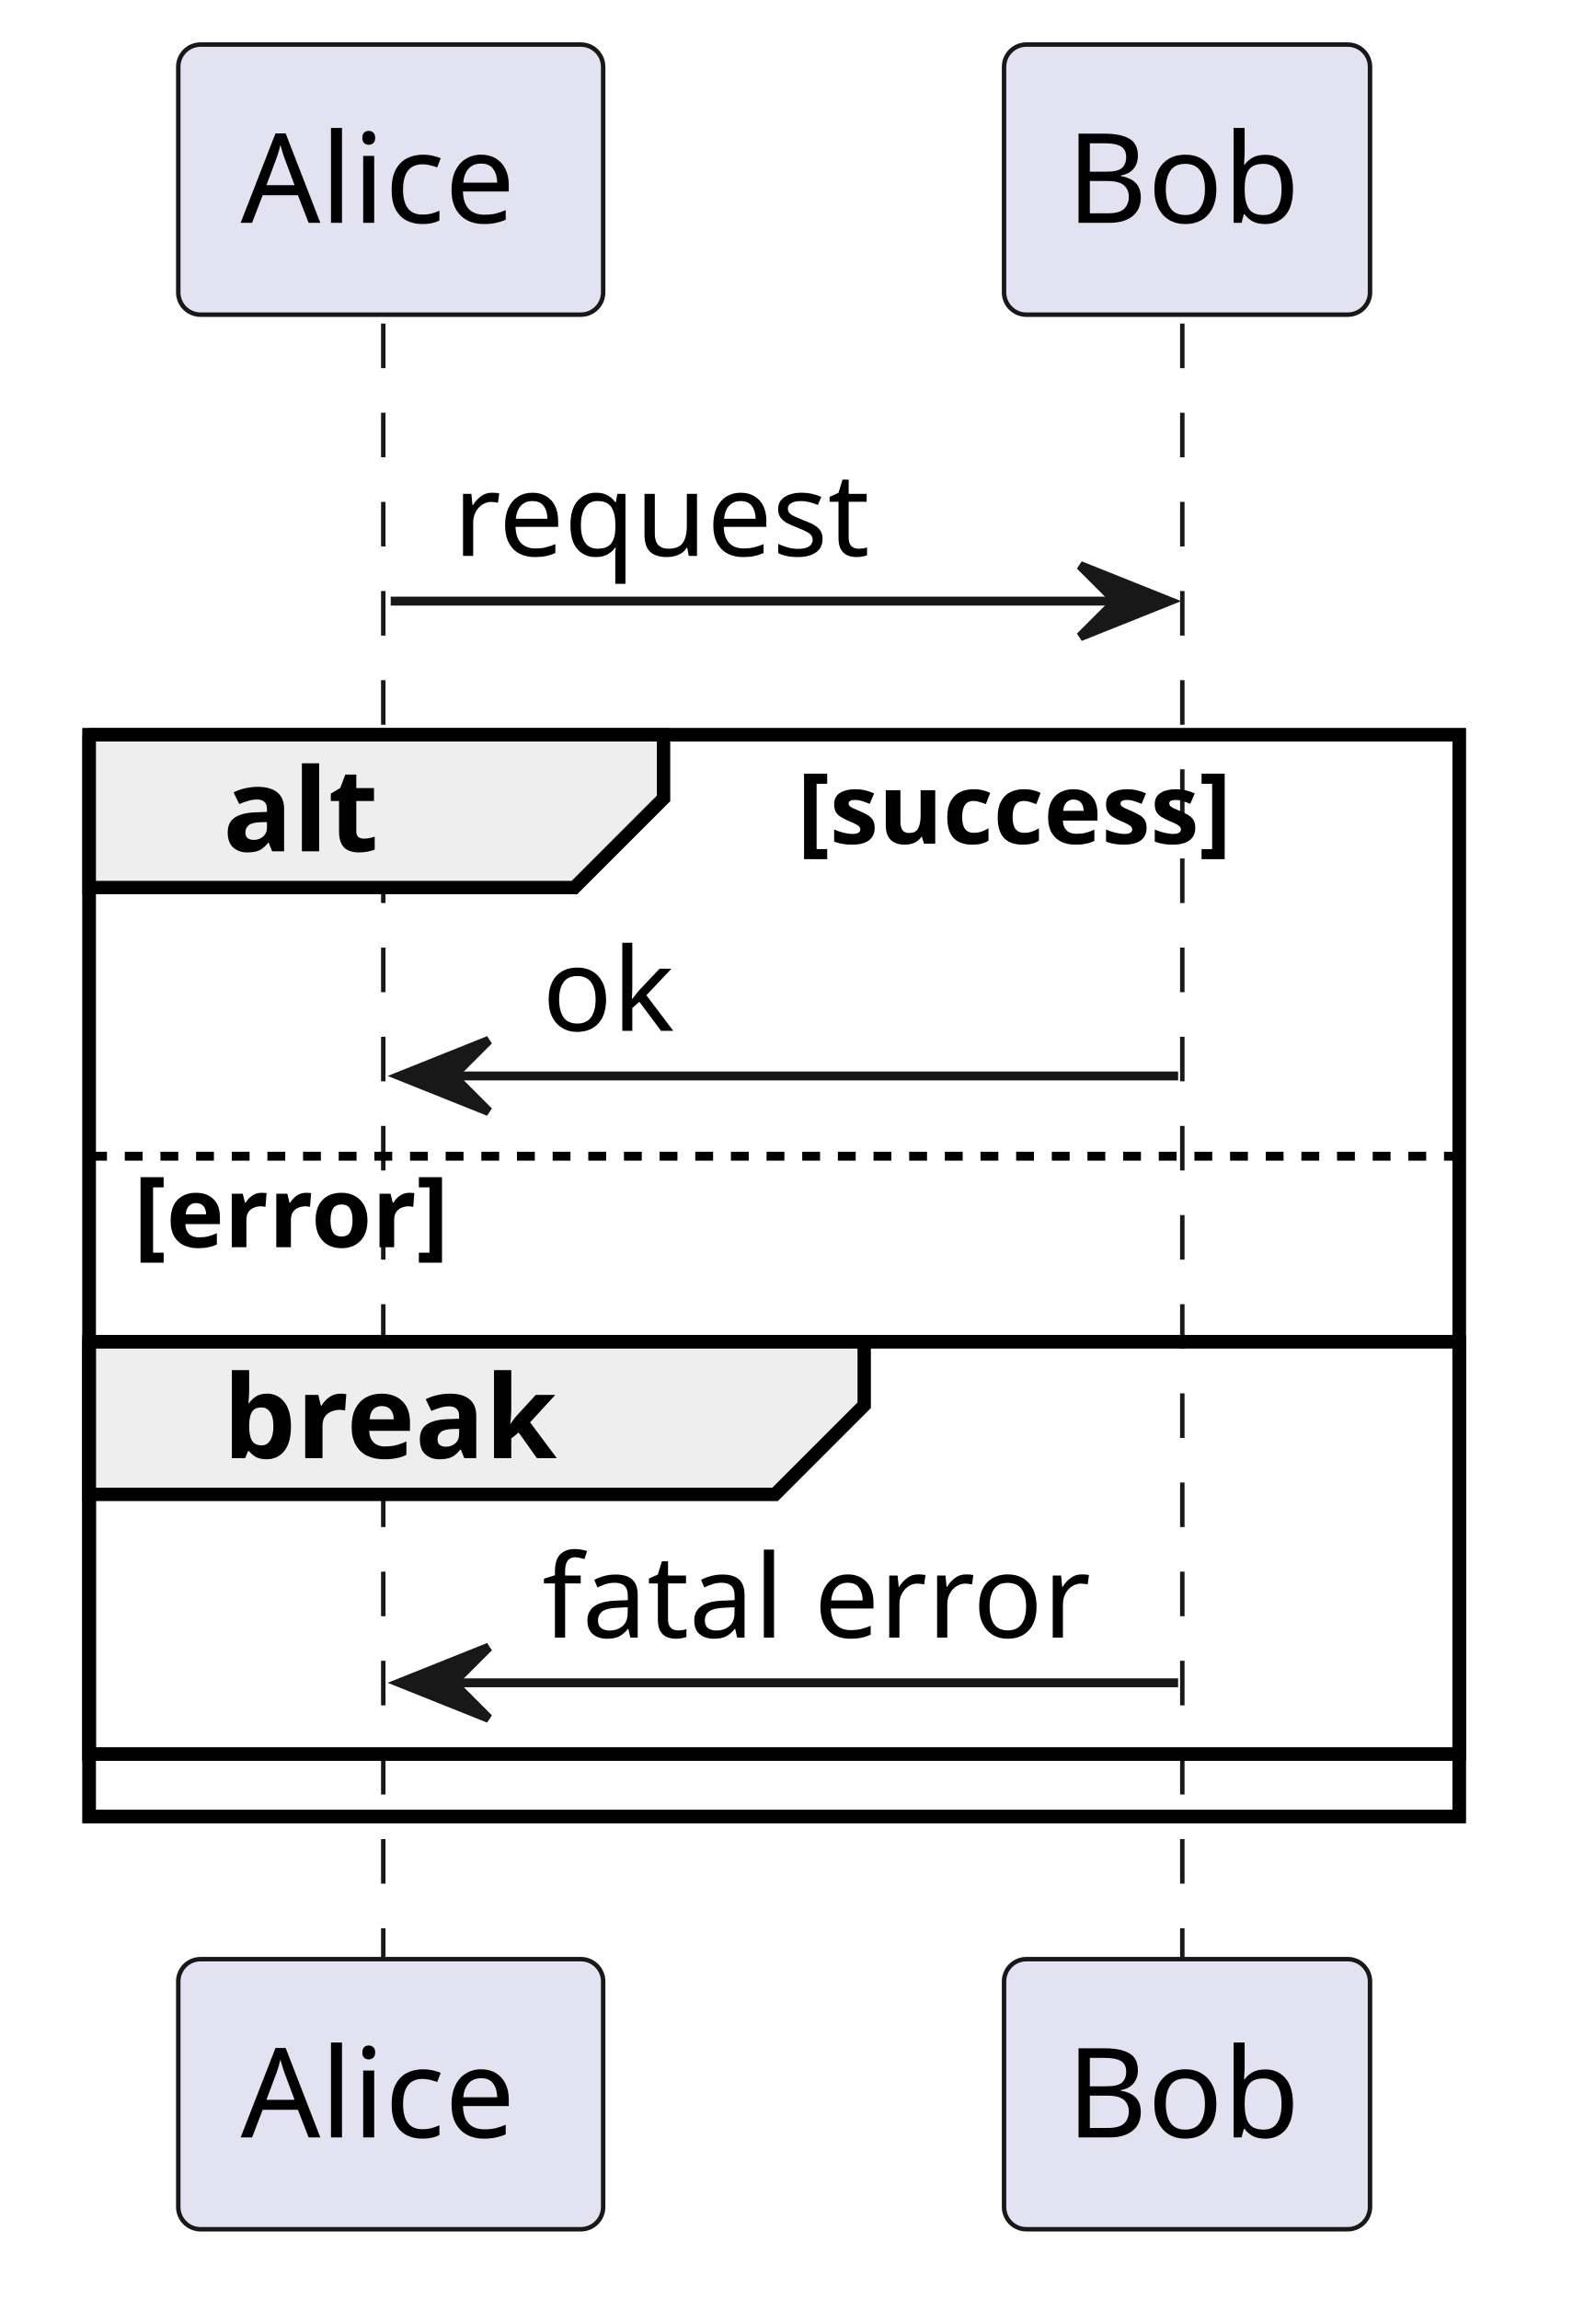
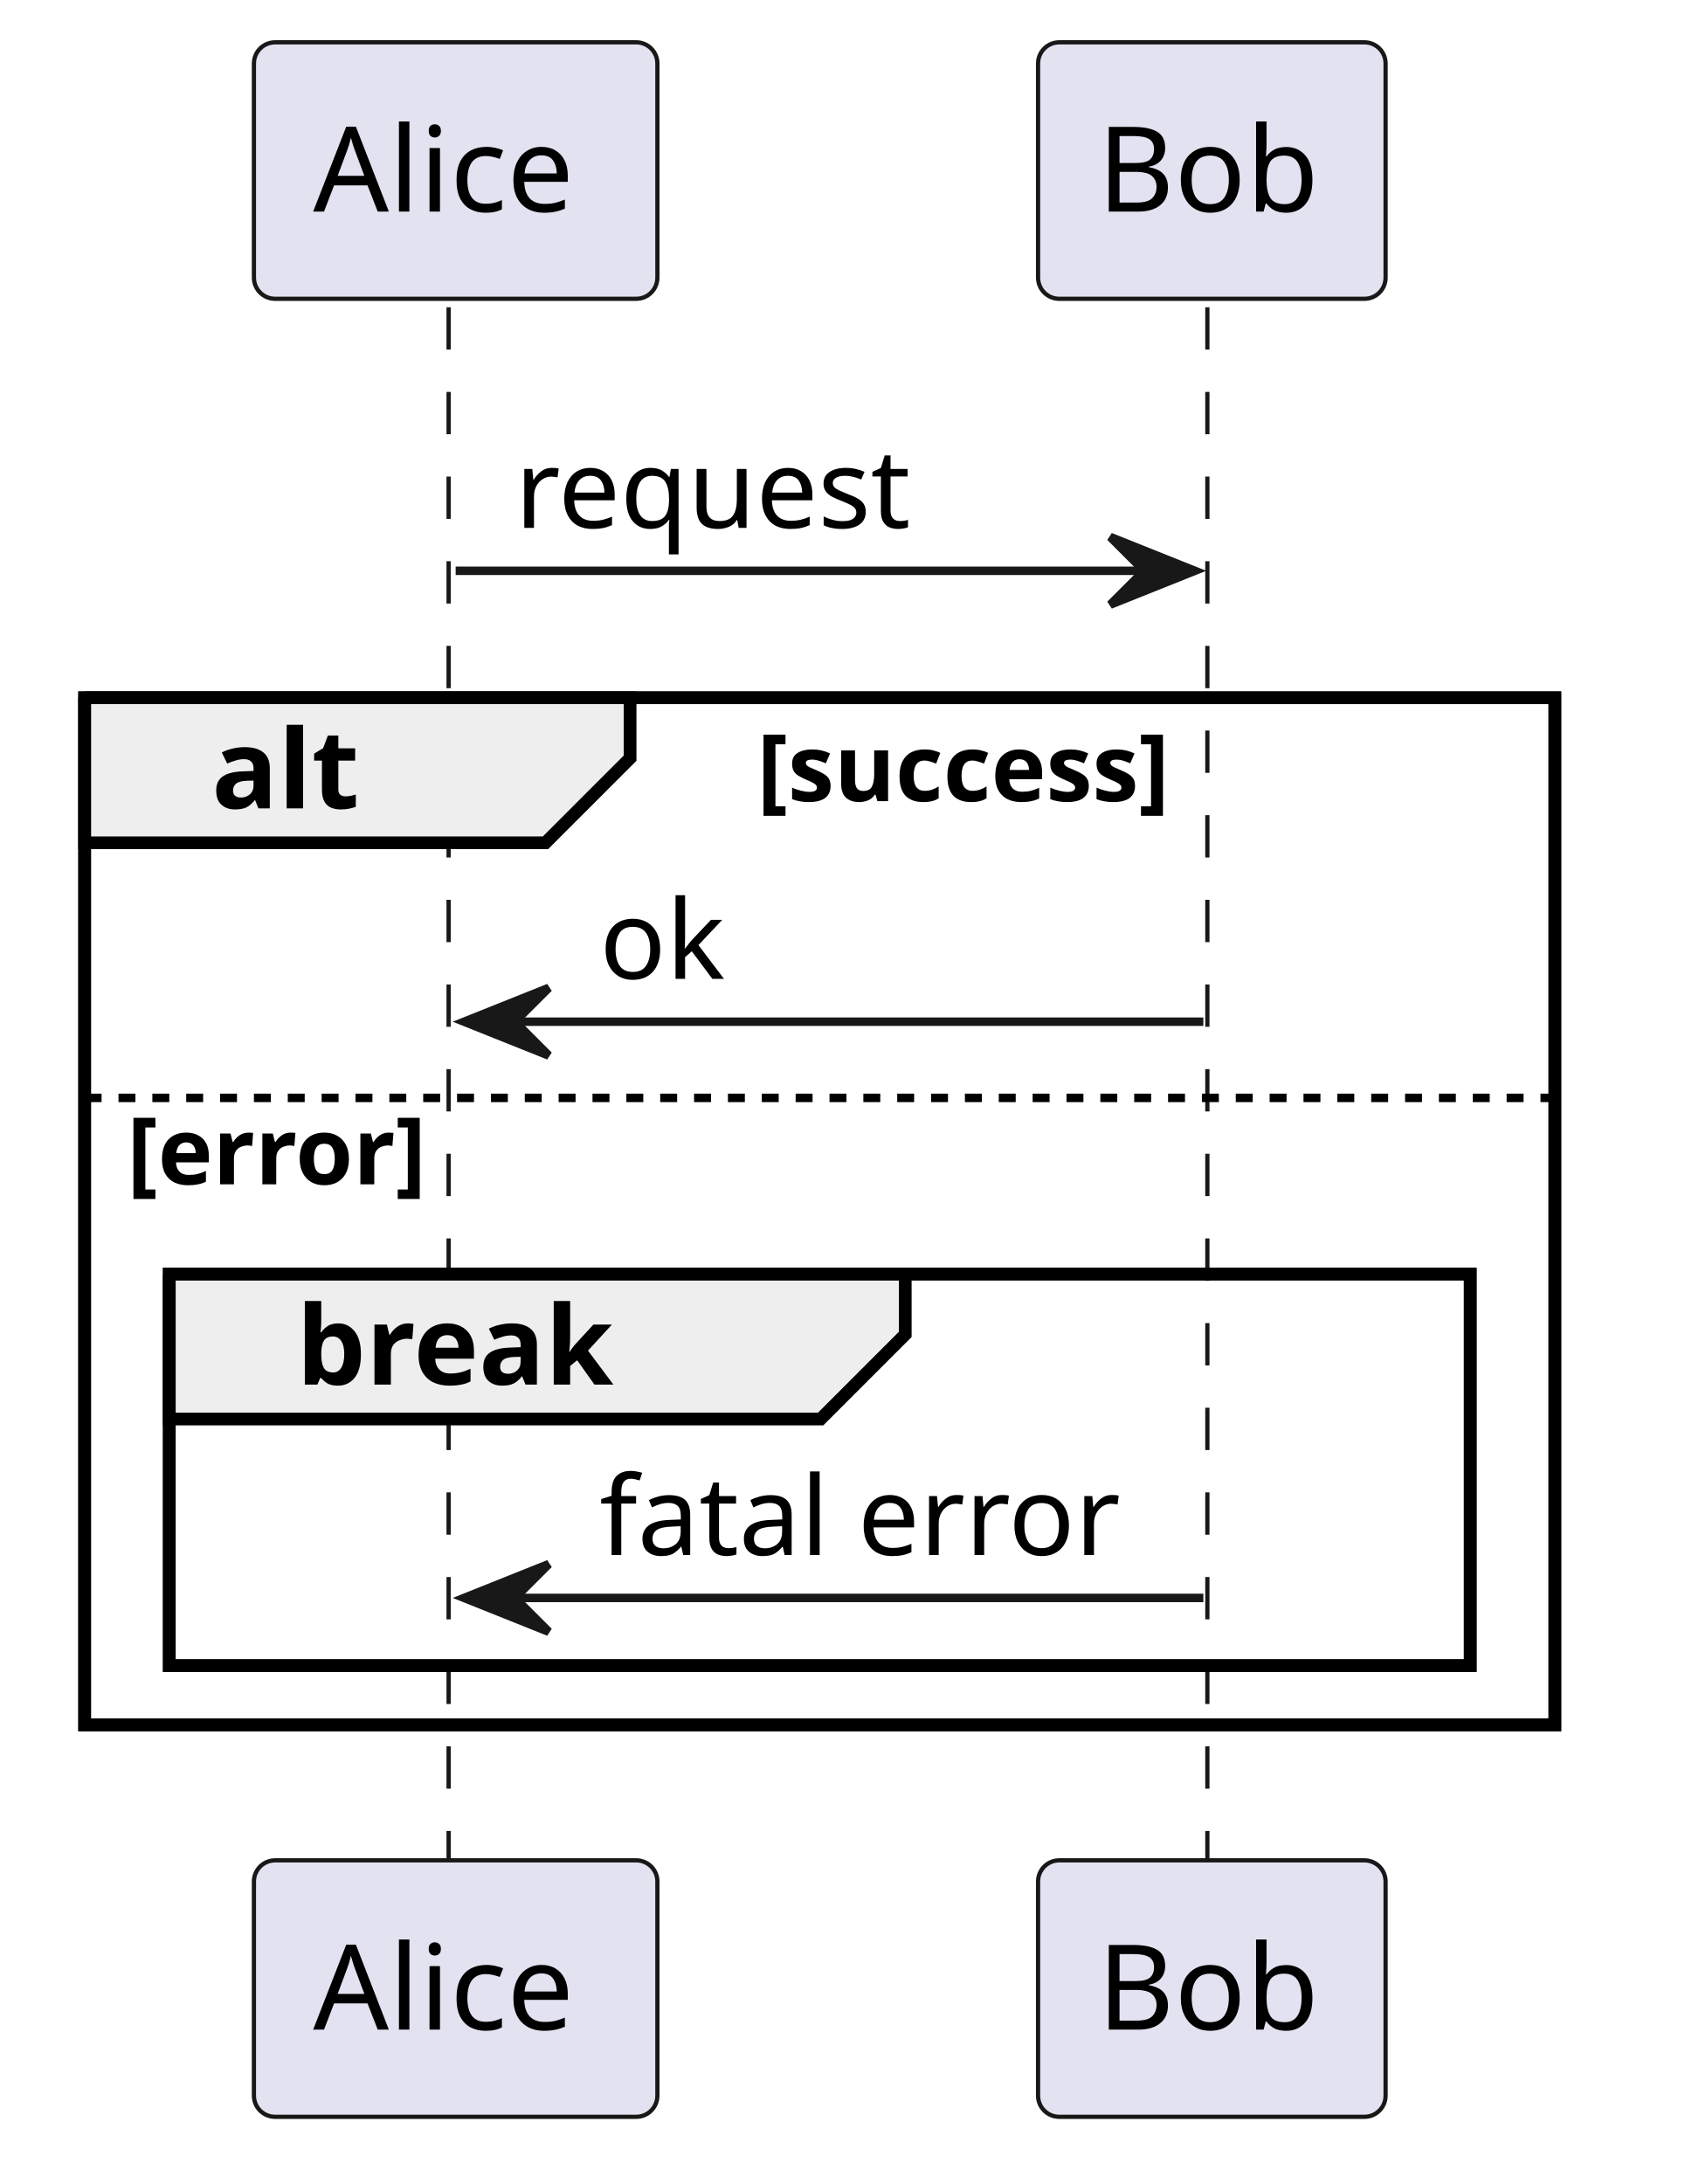
- <svg xmlns="http://www.w3.org/2000/svg" contentStyleType="text/css" data-diagram-type="SEQUENCE" height="258px" preserveAspectRatio="none" style="width:179px;height:258px;background:#FFFFFF;" version="1.1" viewBox="0 0 179 258" width="179px" zoomAndPan="magnify">
+ <svg xmlns="http://www.w3.org/2000/svg" contentStyleType="text/css" data-diagram-type="SEQUENCE" height="258px" preserveAspectRatio="none" style="width:199px;height:258px;background:#FFFFFF;" version="1.1" viewBox="0 0 199 258" width="199px" zoomAndPan="magnify">
  <defs />
  <g>
-     <rect fill="none" height="46.266" style="stroke:#000000;stroke-width:1.5;" width="153.698" x="10" y="150.5" />
-     <rect fill="none" height="121.336" style="stroke:#000000;stroke-width:1.5;" width="153.698" x="10" y="82.43" />
+     <rect fill="none" height="46.266" style="stroke:#000000;stroke-width:1.5;" width="153.698" x="20" y="150.5" />
+     <rect fill="none" height="121.336" style="stroke:#000000;stroke-width:1.5;" width="173.698" x="10" y="82.43" />
    <g class="participant-lifeline" data-entity-uid="part1" data-qualified-name="Alice" id="part1-lifeline">
      <g>
-         <rect fill="#000000" fill-opacity="0" height="184.469" width="8" x="39.834" y="36.297" />
-         <line style="stroke:#181818;stroke-width:0.5;stroke-dasharray:5,5;" x1="43" x2="43" y1="36.297" y2="220.766" />
+         <rect fill="#000000" fill-opacity="0" height="184.469" width="8" x="49.834" y="36.297" />
+         <line style="stroke:#181818;stroke-width:0.5;stroke-dasharray:5,5;" x1="53" x2="53" y1="36.297" y2="220.766" />
      </g>
    </g>
    <g class="participant-lifeline" data-entity-uid="part2" data-qualified-name="Bob" id="part2-lifeline">
      <g>
-         <rect fill="#000000" fill-opacity="0" height="184.469" width="8" x="129.17" y="36.297" />
-         <line style="stroke:#181818;stroke-width:0.5;stroke-dasharray:5,5;" x1="132.642" x2="132.642" y1="36.297" y2="220.766" />
+         <rect fill="#000000" fill-opacity="0" height="184.469" width="8" x="139.17" y="36.297" />
+         <line style="stroke:#181818;stroke-width:0.5;stroke-dasharray:5,5;" x1="142.642" x2="142.642" y1="36.297" y2="220.766" />
      </g>
    </g>
    <g class="participant participant-head" data-entity-uid="part1" data-qualified-name="Alice" id="part1-head">
-       <rect fill="#E2E2F0" height="30.297" rx="2.5" ry="2.5" style="stroke:#181818;stroke-width:0.5;" width="47.667" x="20" y="5" />
-       <text fill="#000000" font-family="sans-serif" font-size="14" lengthAdjust="spacing" textLength="33.667" x="27" y="24.995">Alice</text>
+       <rect fill="#E2E2F0" height="30.297" rx="2.5" ry="2.5" style="stroke:#181818;stroke-width:0.5;" width="47.667" x="30" y="5" />
+       <text fill="#000000" font-family="sans-serif" font-size="14" lengthAdjust="spacing" textLength="33.667" x="37" y="24.995">Alice</text>
    </g>
    <g class="participant participant-tail" data-entity-uid="part1" data-qualified-name="Alice" id="part1-tail">
-       <rect fill="#E2E2F0" height="30.297" rx="2.5" ry="2.5" style="stroke:#181818;stroke-width:0.5;" width="47.667" x="20" y="219.766" />
-       <text fill="#000000" font-family="sans-serif" font-size="14" lengthAdjust="spacing" textLength="33.667" x="27" y="239.761">Alice</text>
+       <rect fill="#E2E2F0" height="30.297" rx="2.5" ry="2.5" style="stroke:#181818;stroke-width:0.5;" width="47.667" x="30" y="219.766" />
+       <text fill="#000000" font-family="sans-serif" font-size="14" lengthAdjust="spacing" textLength="33.667" x="37" y="239.761">Alice</text>
    </g>
    <g class="participant participant-head" data-entity-uid="part2" data-qualified-name="Bob" id="part2-head">
-       <rect fill="#E2E2F0" height="30.297" rx="2.5" ry="2.5" style="stroke:#181818;stroke-width:0.5;" width="41.057" x="112.642" y="5" />
-       <text fill="#000000" font-family="sans-serif" font-size="14" lengthAdjust="spacing" textLength="27.057" x="119.642" y="24.995">Bob</text>
+       <rect fill="#E2E2F0" height="30.297" rx="2.5" ry="2.5" style="stroke:#181818;stroke-width:0.5;" width="41.057" x="122.642" y="5" />
+       <text fill="#000000" font-family="sans-serif" font-size="14" lengthAdjust="spacing" textLength="27.057" x="129.642" y="24.995">Bob</text>
    </g>
    <g class="participant participant-tail" data-entity-uid="part2" data-qualified-name="Bob" id="part2-tail">
-       <rect fill="#E2E2F0" height="30.297" rx="2.5" ry="2.5" style="stroke:#181818;stroke-width:0.5;" width="41.057" x="112.642" y="219.766" />
-       <text fill="#000000" font-family="sans-serif" font-size="14" lengthAdjust="spacing" textLength="27.057" x="119.642" y="239.761">Bob</text>
+       <rect fill="#E2E2F0" height="30.297" rx="2.5" ry="2.5" style="stroke:#181818;stroke-width:0.5;" width="41.057" x="122.642" y="219.766" />
+       <text fill="#000000" font-family="sans-serif" font-size="14" lengthAdjust="spacing" textLength="27.057" x="129.642" y="239.761">Bob</text>
    </g>
    <g class="message" data-entity-1="part1" data-entity-2="part2" id="msg1">
-       <polygon fill="#181818" points="121.17,63.43,131.17,67.43,121.17,71.43,125.17,67.43" style="stroke:#181818;stroke-width:1;" />
-       <line style="stroke:#181818;stroke-width:1;" x1="43.834" x2="127.17" y1="67.43" y2="67.43" />
-       <text fill="#000000" font-family="sans-serif" font-size="13" lengthAdjust="spacing" textLength="49.702" x="50.834" y="62.364">request</text>
+       <polygon fill="#181818" points="131.17,63.43,141.17,67.43,131.17,71.43,135.17,67.43" style="stroke:#181818;stroke-width:1;" />
+       <line style="stroke:#181818;stroke-width:1;" x1="53.834" x2="137.17" y1="67.43" y2="67.43" />
+       <text fill="#000000" font-family="sans-serif" font-size="13" lengthAdjust="spacing" textLength="49.702" x="60.834" y="62.364">request</text>
    </g>
    <g class="message" data-entity-1="part2" data-entity-2="part1" id="msg2">
-       <polygon fill="#181818" points="54.834,116.695,44.834,120.695,54.834,124.695,50.834,120.695" style="stroke:#181818;stroke-width:1;" />
-       <line style="stroke:#181818;stroke-width:1;" x1="48.834" x2="132.17" y1="120.695" y2="120.695" />
-       <text fill="#000000" font-family="sans-serif" font-size="13" lengthAdjust="spacing" textLength="15.482" x="60.834" y="115.629">ok</text>
+       <polygon fill="#181818" points="64.834,116.695,54.834,120.695,64.834,124.695,60.834,120.695" style="stroke:#181818;stroke-width:1;" />
+       <line style="stroke:#181818;stroke-width:1;" x1="58.834" x2="142.17" y1="120.695" y2="120.695" />
+       <text fill="#000000" font-family="sans-serif" font-size="13" lengthAdjust="spacing" textLength="15.482" x="70.834" y="115.629">ok</text>
    </g>
-     <path d="M10,150.5 L96.952,150.5 L96.952,157.633 L86.952,167.633 L10,167.633 L10,150.5" fill="#EEEEEE" style="stroke:#000000;stroke-width:1.5;" />
-     <rect fill="none" height="46.266" style="stroke:#000000;stroke-width:1.5;" width="153.698" x="10" y="150.5" />
-     <text fill="#000000" font-family="sans-serif" font-size="13" font-weight="700" lengthAdjust="spacing" textLength="41.952" x="25" y="163.567">break</text>
+     <path d="M20,150.5 L106.952,150.5 L106.952,157.633 L96.952,167.633 L20,167.633 L20,150.5" fill="#EEEEEE" style="stroke:#000000;stroke-width:1.5;" />
+     <rect fill="none" height="46.266" style="stroke:#000000;stroke-width:1.5;" width="153.698" x="20" y="150.5" />
+     <text fill="#000000" font-family="sans-serif" font-size="13" font-weight="700" lengthAdjust="spacing" textLength="41.952" x="35" y="163.567">break</text>
    <path d="M10,82.43 L74.443,82.43 L74.443,89.562 L64.443,99.562 L10,99.562 L10,82.43" fill="#EEEEEE" style="stroke:#000000;stroke-width:1.5;" />
-     <rect fill="none" height="121.336" style="stroke:#000000;stroke-width:1.5;" width="153.698" x="10" y="82.43" />
+     <rect fill="none" height="121.336" style="stroke:#000000;stroke-width:1.5;" width="173.698" x="10" y="82.43" />
    <text fill="#000000" font-family="sans-serif" font-size="13" font-weight="700" lengthAdjust="spacing" textLength="19.443" x="25" y="95.497">alt</text>
    <text fill="#000000" font-family="sans-serif" font-size="11" font-weight="700" lengthAdjust="spacing" textLength="58.029" x="89.443" y="94.64">[success]</text>
-     <line style="stroke:#000000;stroke-width:1;stroke-dasharray:2,2;" x1="10" x2="163.698" y1="129.695" y2="129.695" />
+     <line style="stroke:#000000;stroke-width:1;stroke-dasharray:2,2;" x1="10" x2="183.698" y1="129.695" y2="129.695" />
    <text fill="#000000" font-family="sans-serif" font-size="11" font-weight="700" lengthAdjust="spacing" textLength="41.347" x="15" y="139.906">[error]</text>
    <g class="message" data-entity-1="part2" data-entity-2="part1" id="msg3">
-       <polygon fill="#181818" points="54.834,184.766,44.834,188.766,54.834,192.766,50.834,188.766" style="stroke:#181818;stroke-width:1;" />
-       <line style="stroke:#181818;stroke-width:1;" x1="48.834" x2="132.17" y1="188.766" y2="188.766" />
-       <text fill="#000000" font-family="sans-serif" font-size="13" lengthAdjust="spacing" textLength="65.336" x="60.834" y="183.7">fatal error</text>
+       <polygon fill="#181818" points="64.834,184.766,54.834,188.766,64.834,192.766,60.834,188.766" style="stroke:#181818;stroke-width:1;" />
+       <line style="stroke:#181818;stroke-width:1;" x1="58.834" x2="142.17" y1="188.766" y2="188.766" />
+       <text fill="#000000" font-family="sans-serif" font-size="13" lengthAdjust="spacing" textLength="65.336" x="70.834" y="183.7">fatal error</text>
    </g>
  </g>
</svg>
